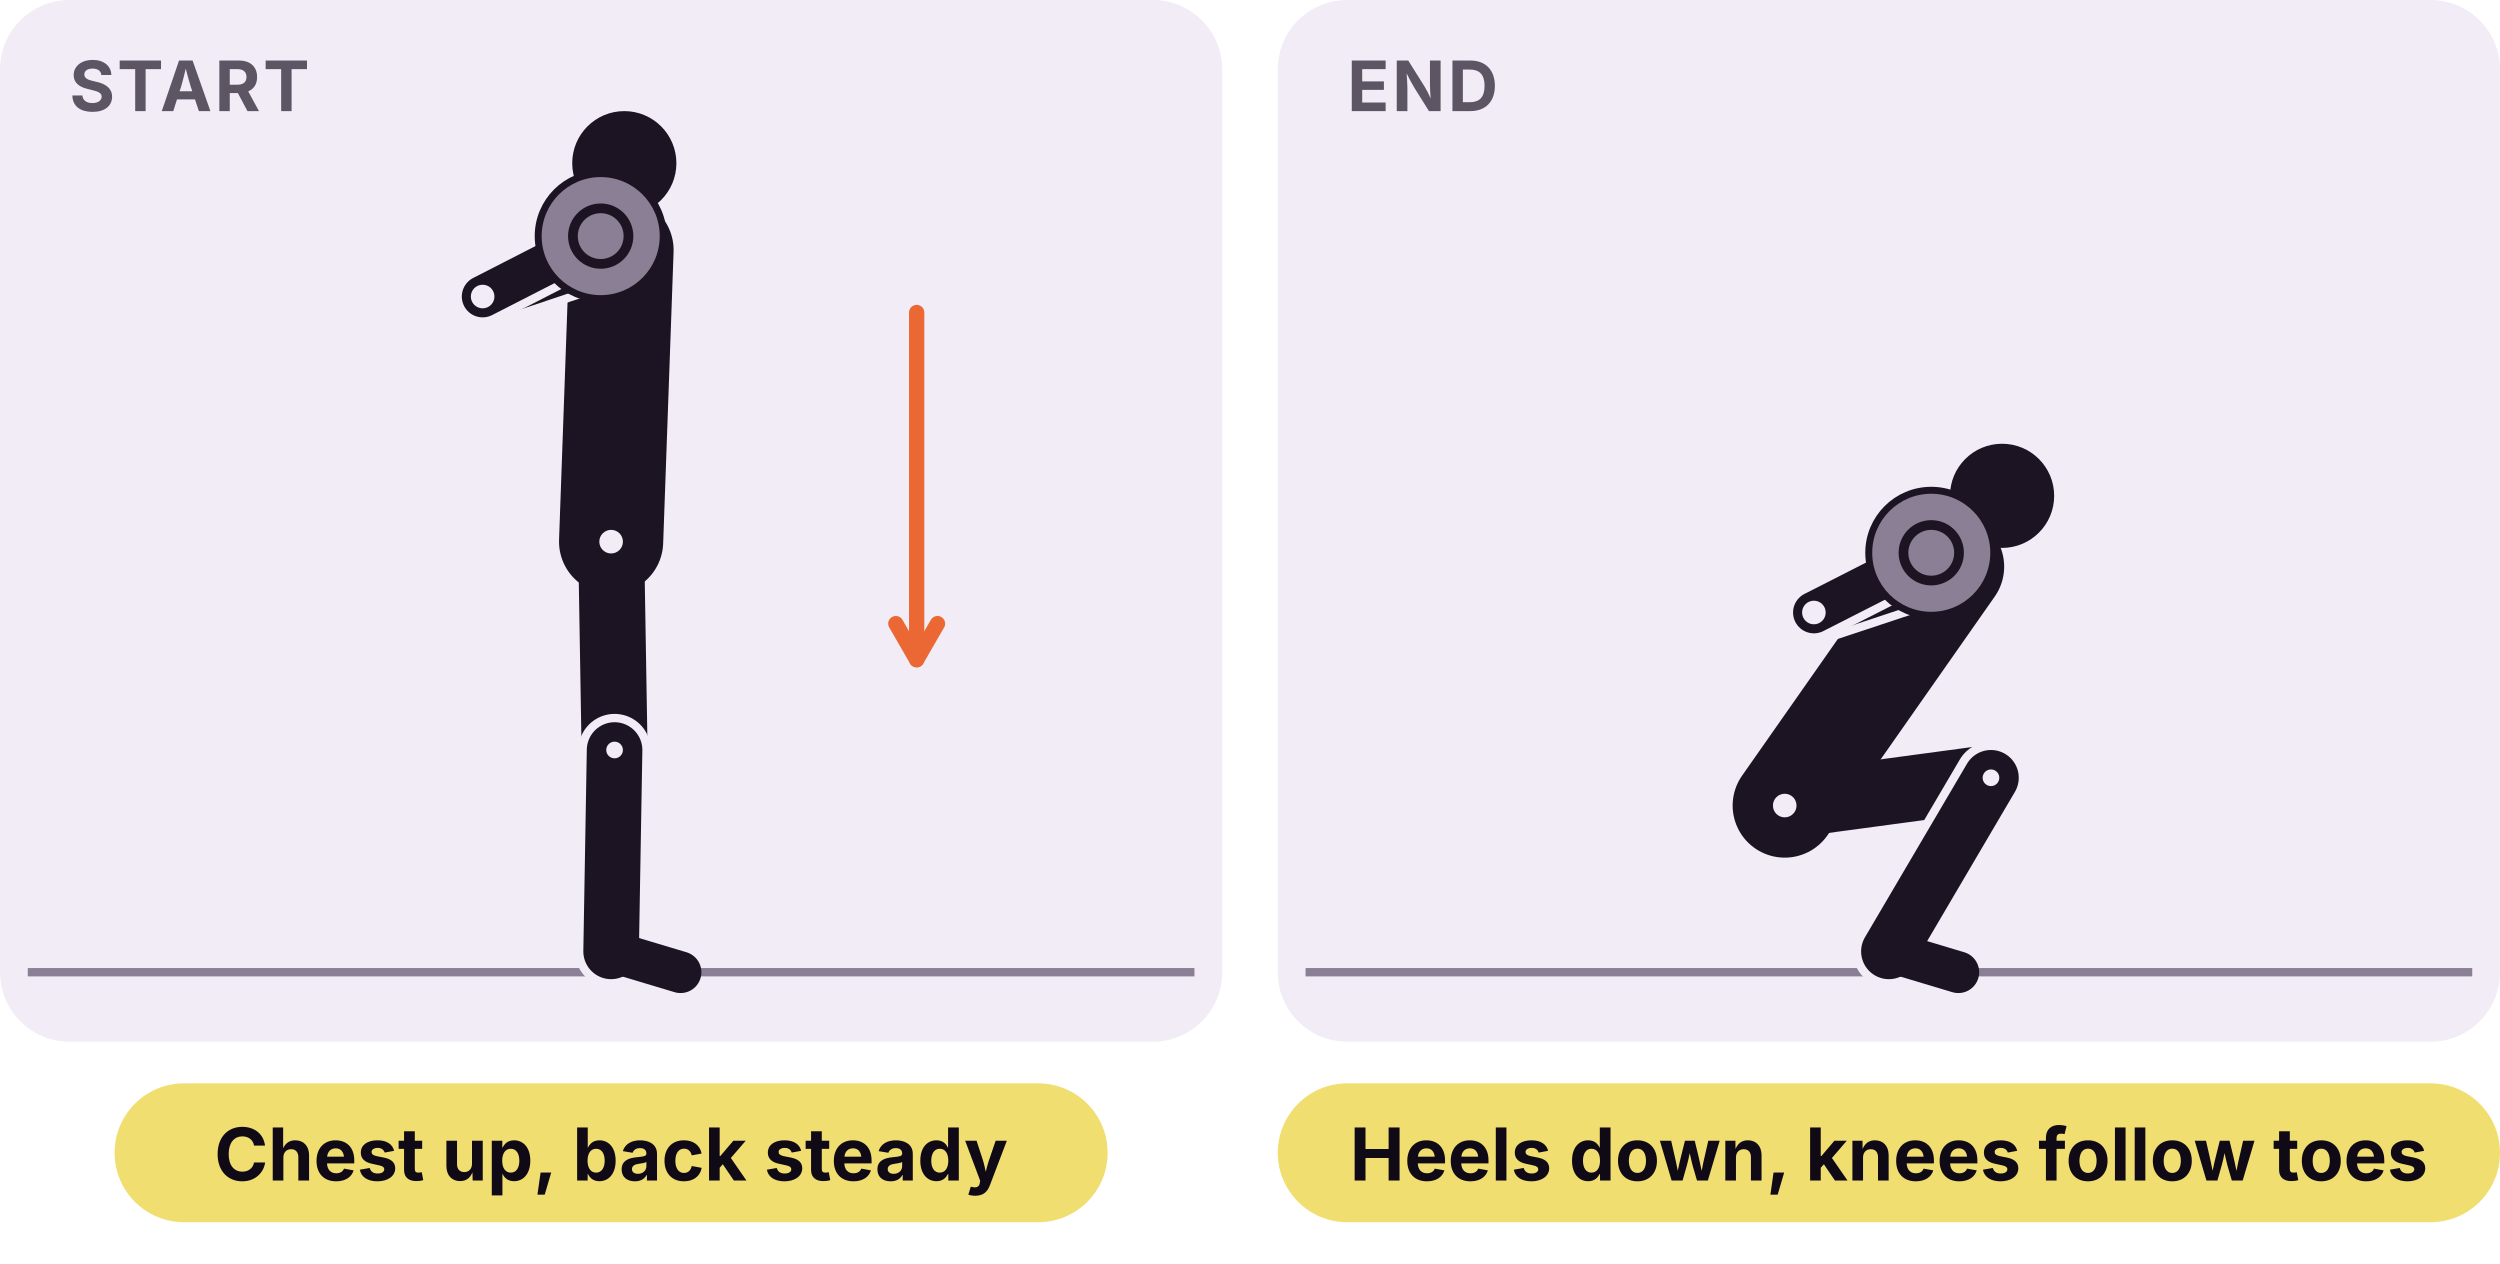
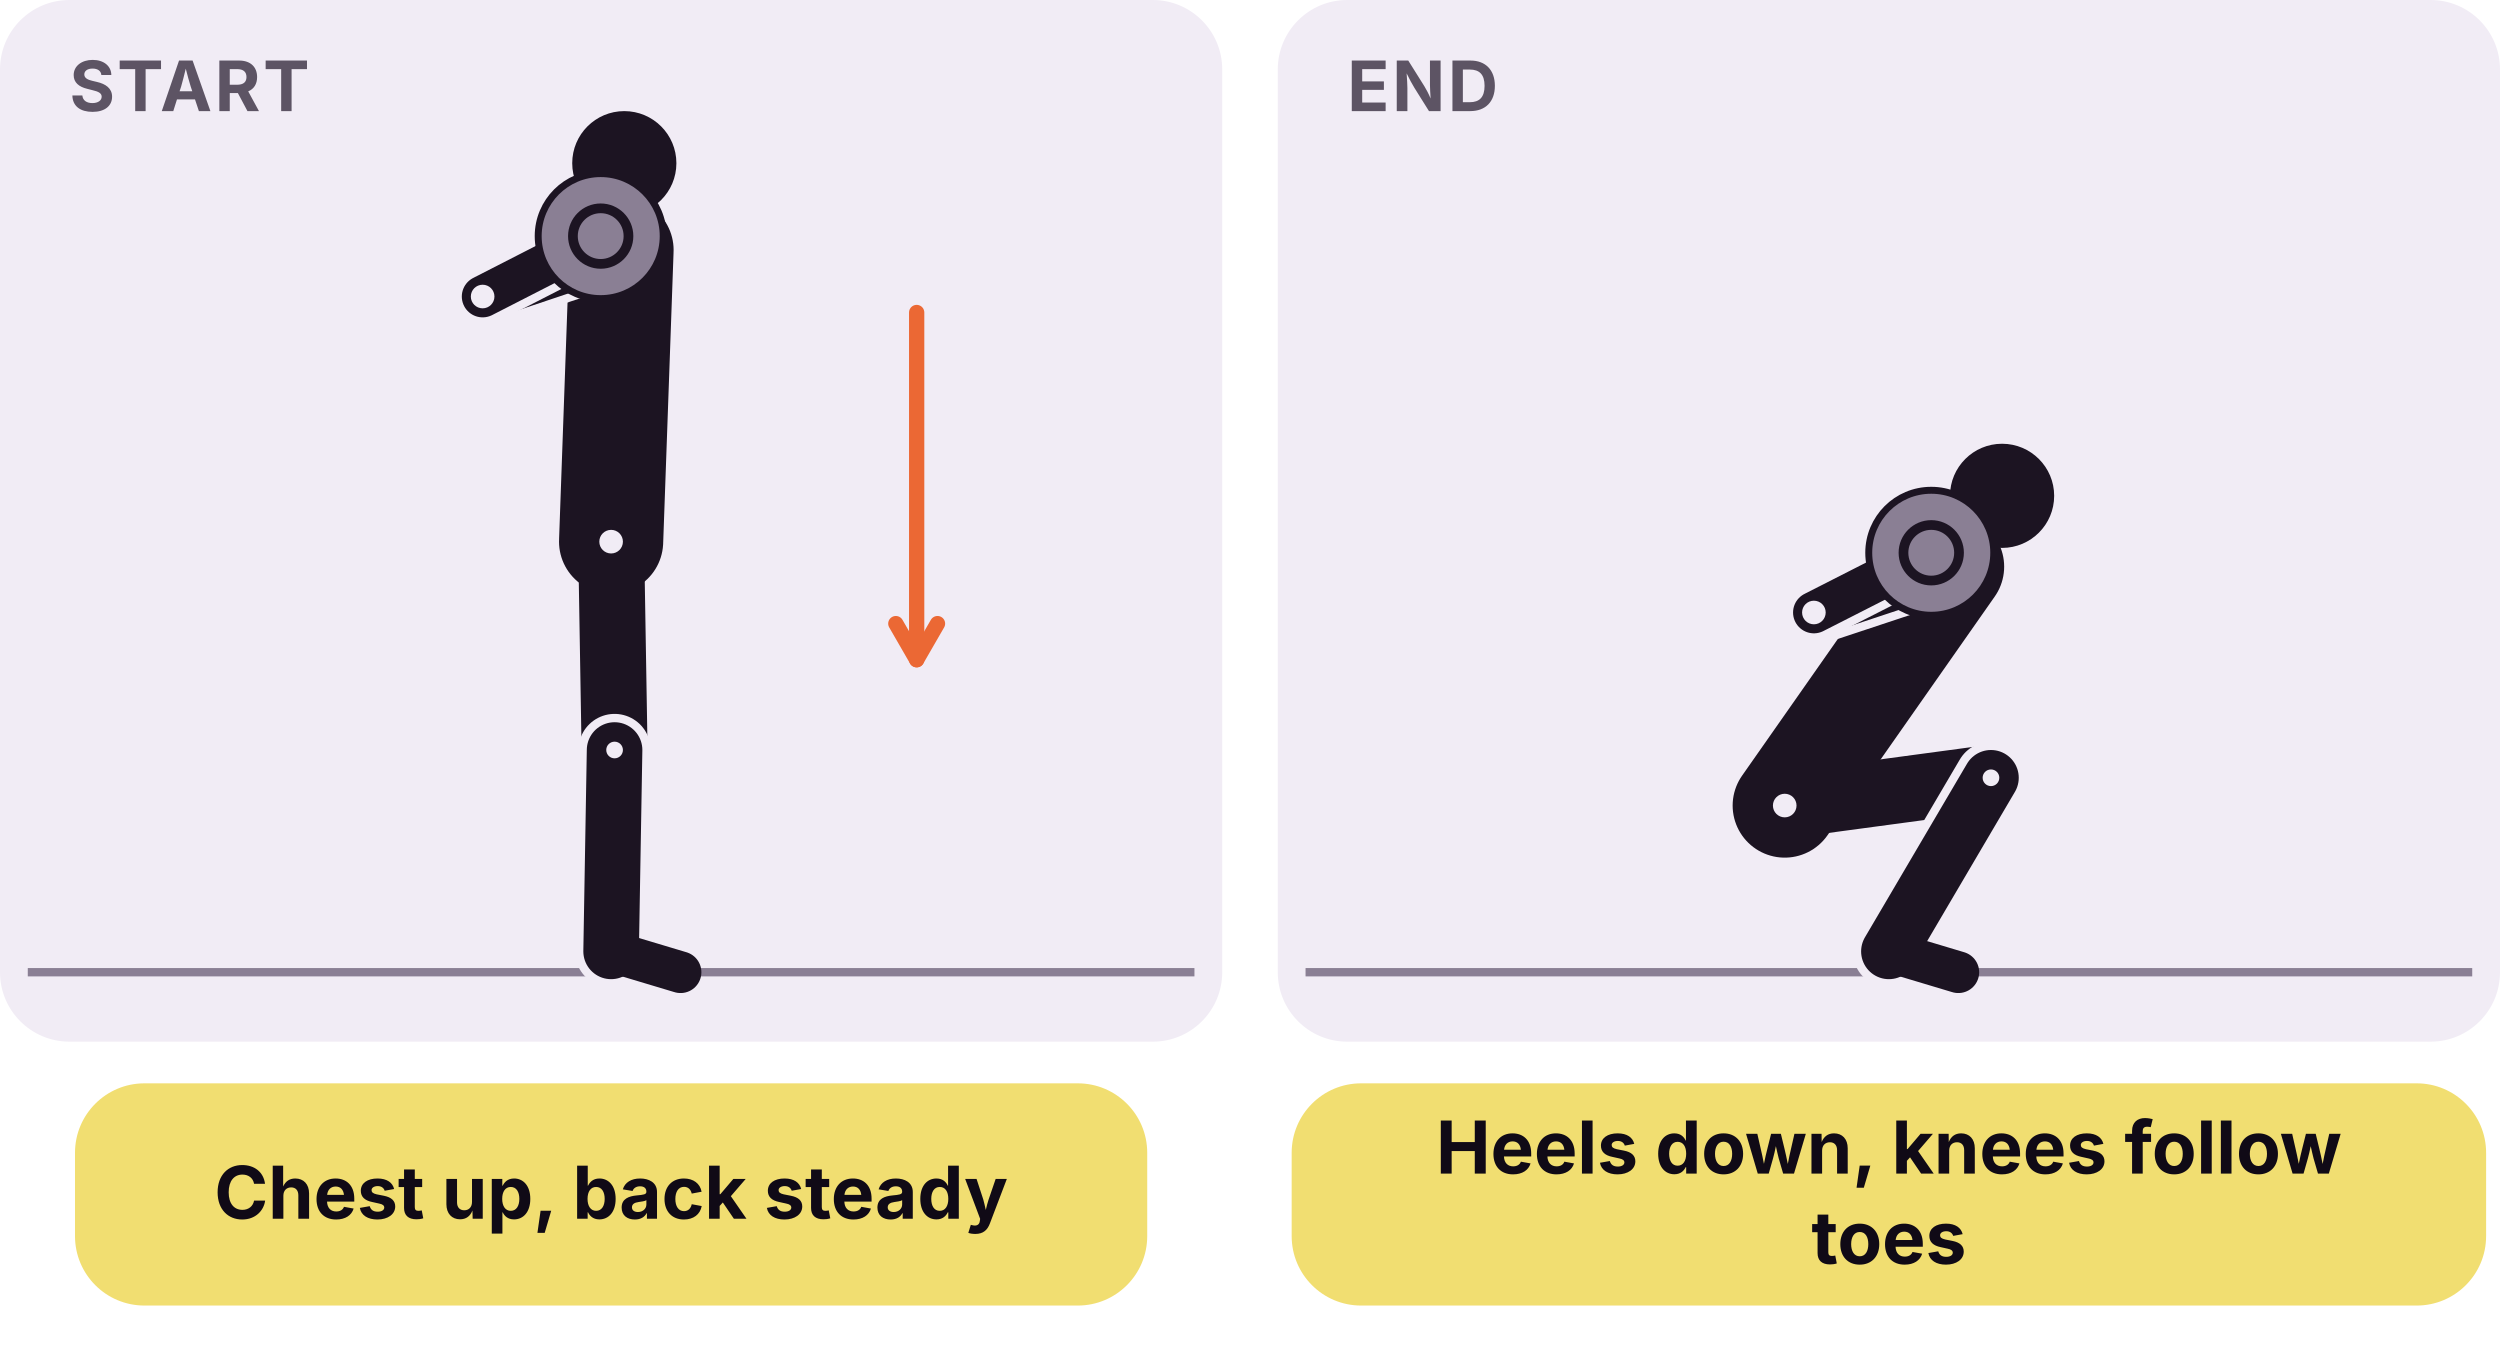
- <svg xmlns="http://www.w3.org/2000/svg" viewBox="0 0 360 182" width="360" height="182" role="img" aria-label="Barbell Squat: start and end positions">
+ <svg xmlns="http://www.w3.org/2000/svg" viewBox="0 0 360 194" width="360" height="194" role="img" aria-label="Barbell Squat: start and end positions">
  <style>
.t{font:700 12px system-ui,-apple-system,'Segoe UI',sans-serif;fill:#1c1422} .h{font:800 14px system-ui,-apple-system,'Segoe UI',sans-serif;fill:#1c1422} .s{font:400 11px system-ui,-apple-system,'Segoe UI',sans-serif;fill:#5d5464}
.lb{font:700 11px system-ui,-apple-system,'Segoe UI',sans-serif;fill:#1c1422} .cap{font:600 10px system-ui,-apple-system,'Segoe UI',sans-serif;fill:#5d5464}
.bo{fill:#1c1422;stroke:#1c1422;stroke-width:2.6;stroke-linejoin:round} .bf{fill:#faf8fc}
.m{fill:#e6dff0;stroke:#1c1422;stroke-width:.8;stroke-linejoin:round} .m.s{fill:url(#hs)} .m.p{fill:#f2b933;stroke-width:1.4}
.hsb{fill:#fbf3c4} .hsl{stroke:#dcae2c;stroke-width:1.5}
.dt path{fill:none;stroke:#1c1422;stroke-width:.6;stroke-linecap:round}
.ld{stroke:#1c1422;stroke-width:.7;fill:none} .dot{fill:#1c1422}
.panel{fill:#f1ecf5} .swp{fill:#f2b933;stroke:#1c1422;stroke-width:1.4} .sws{fill:url(#hs);stroke:#1c1422;stroke-width:.8}

.jd{fill:#f1ecf5} .fhh{fill:#1c1422;stroke:#f1ecf5;stroke-width:1.8}
.hl{fill:none;stroke:#f1ecf5;stroke-linecap:round;stroke-linejoin:round}
.fg{fill:none;stroke:#1c1422;stroke-linecap:round;stroke-linejoin:round}
.fh{fill:#1c1422} .far{opacity:.5}
.eq{fill:#8a7f94;stroke:#1c1422;stroke-width:1} .eqs{fill:none;stroke:#1c1422;stroke-width:1.4;stroke-linecap:round}
.bn{fill:#d9cfe3;stroke:#1c1422;stroke-width:1} .mat{fill:#9fd8c4;stroke:#1c1422;stroke-width:1}
.benc{stroke:#1c1422;fill:none;stroke-linecap:round} .bencf{stroke:#d9cfe3;fill:none;stroke-linecap:round}
.gr{stroke:#8a7f94;stroke-width:1.2;fill:none}
.ar{fill:none;stroke:#eb6834;stroke-width:2.2;stroke-linecap:round;stroke-linejoin:round} .arh{fill:#eb6834}
.pill{fill:#f1de71} .pt{font:700 10.5px system-ui,-apple-system,'Segoe UI',sans-serif;fill:#100a16}
.pl{font:700 10px system-ui,-apple-system,'Segoe UI',sans-serif;fill:#5d5464;letter-spacing:.04em}

@media (prefers-color-scheme: dark) {
 .t,.h,.lb{fill:#f7f4fa} .s,.cap{fill:#bdb4c4}
 .bo{fill:#f7f4fa;stroke:#f7f4fa} .bf{fill:#1b1422}
 .m{fill:#33283d;stroke:#f7f4fa} .m.p{fill:#f2b933;stroke:#100a16} .hsb{fill:#3d3520} .hsl{stroke:#d1a22c}
 .dt path{stroke:#f7f4fa} .ld{stroke:#f7f4fa} .dot{fill:#f7f4fa}
 .panel{fill:#271d2f} .swp{stroke:#f7f4fa} .sws{stroke:#f7f4fa}

.jd{fill:#271d2f} .fhh{fill:#f7f4fa;stroke:#271d2f} .hl{stroke:#271d2f} .fg{stroke:#f7f4fa} .fh{fill:#f7f4fa}
.eq{fill:#a79cb2;stroke:#f7f4fa} .eqs{stroke:#f7f4fa}
.bn{fill:#3a2e44;stroke:#f7f4fa} .mat{fill:#1f6b57;stroke:#f7f4fa}
.benc{stroke:#f7f4fa} .bencf{stroke:#3a2e44} .gr{stroke:#6d6279}
.ar{stroke:#f08a5d} .arh{fill:#f08a5d}
.pl{fill:#bdb4c4}

}
</style>
  <defs>
    <pattern id="hs" width="4" height="4" patternUnits="userSpaceOnUse" patternTransform="rotate(45)">
      <rect width="4" height="4" class="hsb" />
      <line x1="0" y1="0" x2="0" y2="4" class="hsl" />
    </pattern>
  </defs>
  <g transform="translate(0 0)">
    <rect class="panel" width="176" height="150" rx="10" />
    <path class="gr" d="M4 140 L172 140" />
    <g class="fg">
      <path class="hl" stroke-width="11.9" d="M88.0 78.0 L88.5 108.0" />
      <path class="fg" stroke-width="9.5" d="M88.0 78.0 L88.5 108.0" />
      <path class="hl" stroke-width="10.4" d="M88.5 108.0 L88.0 137.0" />
      <path class="fg" stroke-width="8" d="M88.5 108.0 L88.0 137.0" />
      <circle class="jd" cx="88.5" cy="108.0" r="1.7" />
      <path class="fg" stroke-width="6" d="M88.0 137.0 L98.0 140.0" />
    </g>
    <path class="fg" stroke-width="15" d="M88.0 78.0 L89.5 36.0" />
    <path class="fg" stroke-width="5" d="M89.5 36.0 L89.6 31.0" />
    <circle class="fh" cx="89.9" cy="23.5" r="7.5" />
    <circle class="jd" cx="88.0" cy="78.0" r="1.7" />
    <path class="hl" stroke-width="9.4" d="M89.5 36.0 L69.5 42.7" />
    <path class="fg" stroke-width="7" d="M89.5 36.0 L69.5 42.7" />
    <path class="hl" stroke-width="8.4" d="M69.5 42.7 L86.5 34.0" />
    <path class="fg" stroke-width="6" d="M69.5 42.7 L86.5 34.0" />
    <circle class="jd" cx="69.5" cy="42.7" r="1.7" />
    <circle class="fh" cx="86.5" cy="34.0" r="3.4" />
    <circle class="jd" cx="89.5" cy="36.0" r="1.7" />
    <circle class="eq" cx="86.5" cy="34.0" r="9" />
    <circle class="eqs" cx="86.5" cy="34.0" r="4.0" />
    <path class="ar" d="M132.0 45.0 L132.0 95.0" />
    <path class="ar" d="M129.0 89.8 L132.0 95.0 L135.0 89.8" />
    <text class="pl" x="10" y="16">START</text>
  </g>
-   <rect class="pill" x="16.5" y="156" width="143" height="20" rx="10" />
-   <text class="pt" x="88.0" y="170" text-anchor="middle">Chest up, back steady</text>
  <g transform="translate(184 0)">
    <rect class="panel" width="176" height="150" rx="10" />
    <path class="gr" d="M4 140 L172 140" />
    <g class="fg">
      <path class="hl" stroke-width="11.9" d="M73.0 116.0 L102.7 112.0" />
      <path class="fg" stroke-width="9.5" d="M73.0 116.0 L102.7 112.0" />
      <path class="hl" stroke-width="10.4" d="M102.7 112.0 L88.0 137.0" />
      <path class="fg" stroke-width="8" d="M102.7 112.0 L88.0 137.0" />
      <circle class="jd" cx="102.7" cy="112.0" r="1.7" />
      <path class="fg" stroke-width="6" d="M88.0 137.0 L98.0 140.0" />
    </g>
    <path class="fg" stroke-width="15" d="M73.0 116.0 L97.1 81.6" />
    <path class="fg" stroke-width="5" d="M97.1 81.6 L100.0 77.5" />
    <circle class="fh" cx="104.3" cy="71.4" r="7.5" />
    <circle class="jd" cx="73.0" cy="116.0" r="1.7" />
    <path class="hl" stroke-width="9.4" d="M97.1 81.6 L77.2 88.2" />
    <path class="fg" stroke-width="7" d="M97.1 81.6 L77.2 88.2" />
    <path class="hl" stroke-width="8.4" d="M77.2 88.2 L94.1 79.6" />
    <path class="fg" stroke-width="6" d="M77.2 88.2 L94.1 79.6" />
    <circle class="jd" cx="77.2" cy="88.2" r="1.7" />
    <circle class="fh" cx="94.1" cy="79.6" r="3.4" />
    <circle class="jd" cx="97.1" cy="81.6" r="1.7" />
    <circle class="eq" cx="94.1" cy="79.6" r="9" />
    <circle class="eqs" cx="94.1" cy="79.6" r="4.0" />
    <text class="pl" x="10" y="16">END</text>
  </g>
-   <rect class="pill" x="184.0" y="156" width="176" height="20" rx="10" />
-   <text class="pt" x="272.0" y="170" text-anchor="middle">Heels down, knees follow toes</text>
+   <rect class="pill" x="10.8" y="156" width="154.4" height="32" rx="10" />
+   <text class="pt" x="88.0" y="175.5" text-anchor="middle" textLength="134.4" lengthAdjust="spacingAndGlyphs">Chest up, back steady</text>
+   <rect class="pill" x="186.0" y="156" width="172.0" height="32" rx="10" />
+   <text class="pt" x="272.0" y="169.0" text-anchor="middle" textLength="153.6" lengthAdjust="spacingAndGlyphs">Heels down, knees follow</text>
+   <text class="pt" x="272.0" y="182.0" text-anchor="middle" textLength="25.6" lengthAdjust="spacingAndGlyphs">toes</text>
</svg>
